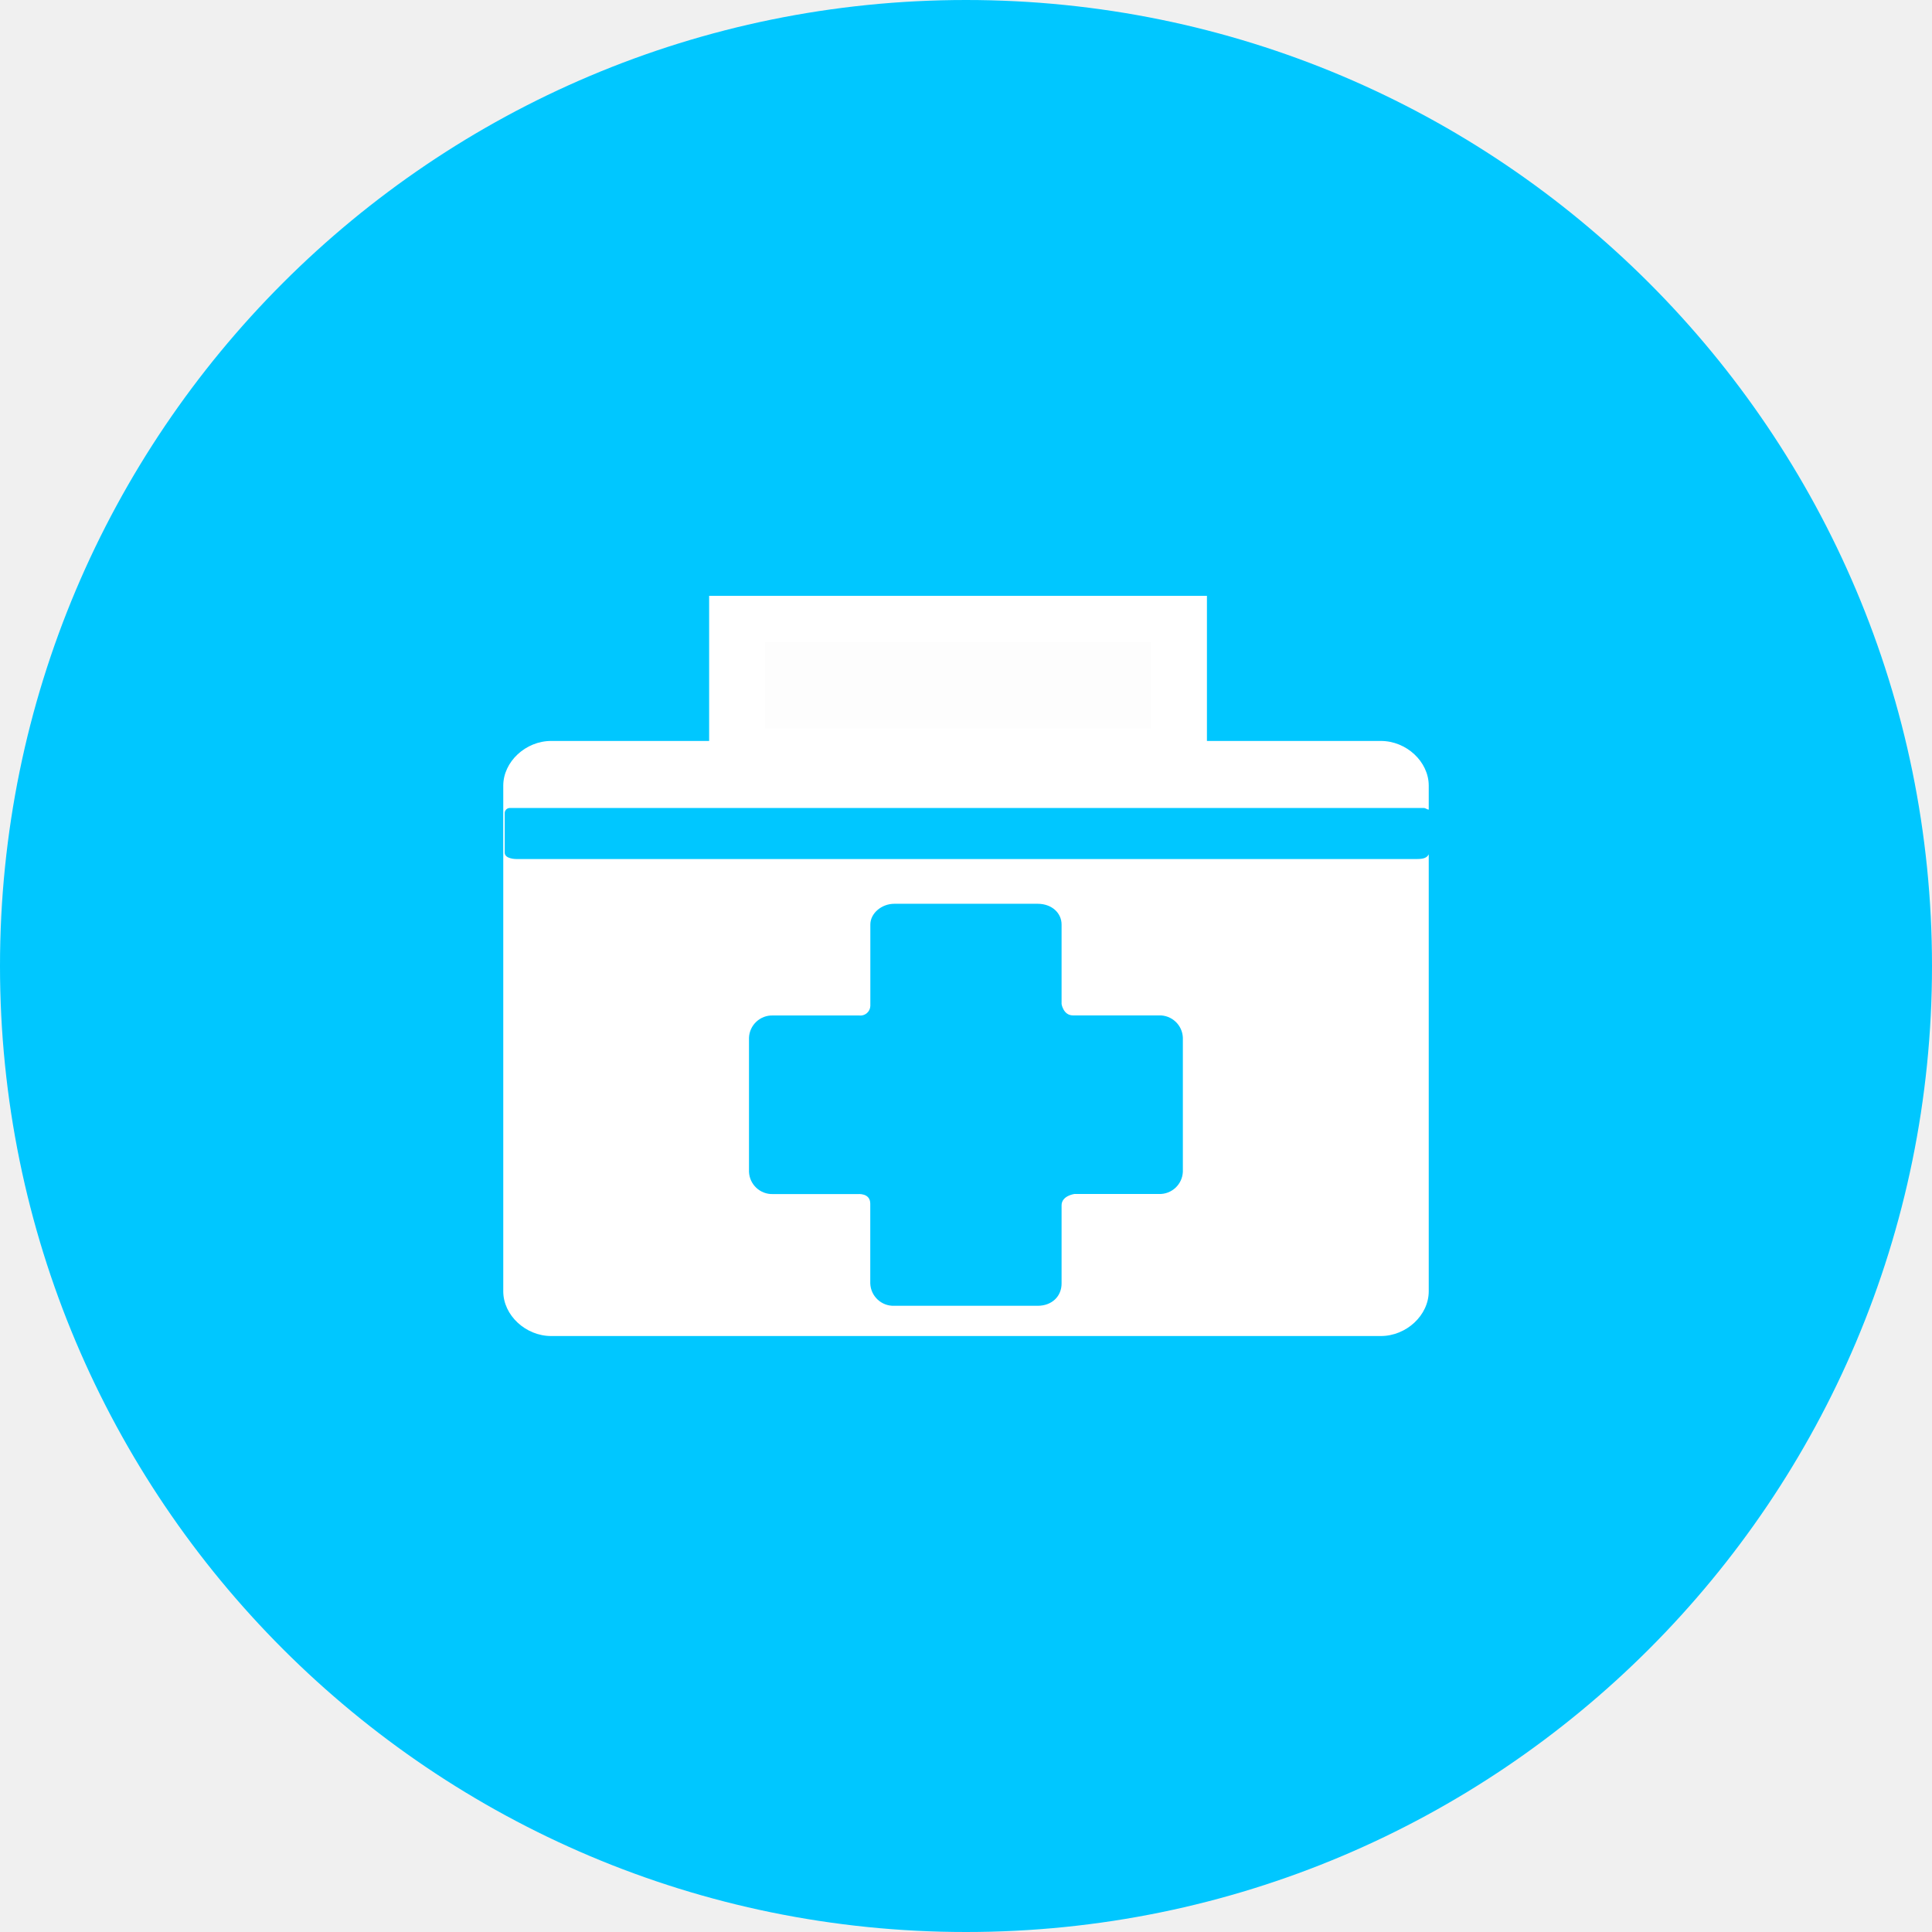
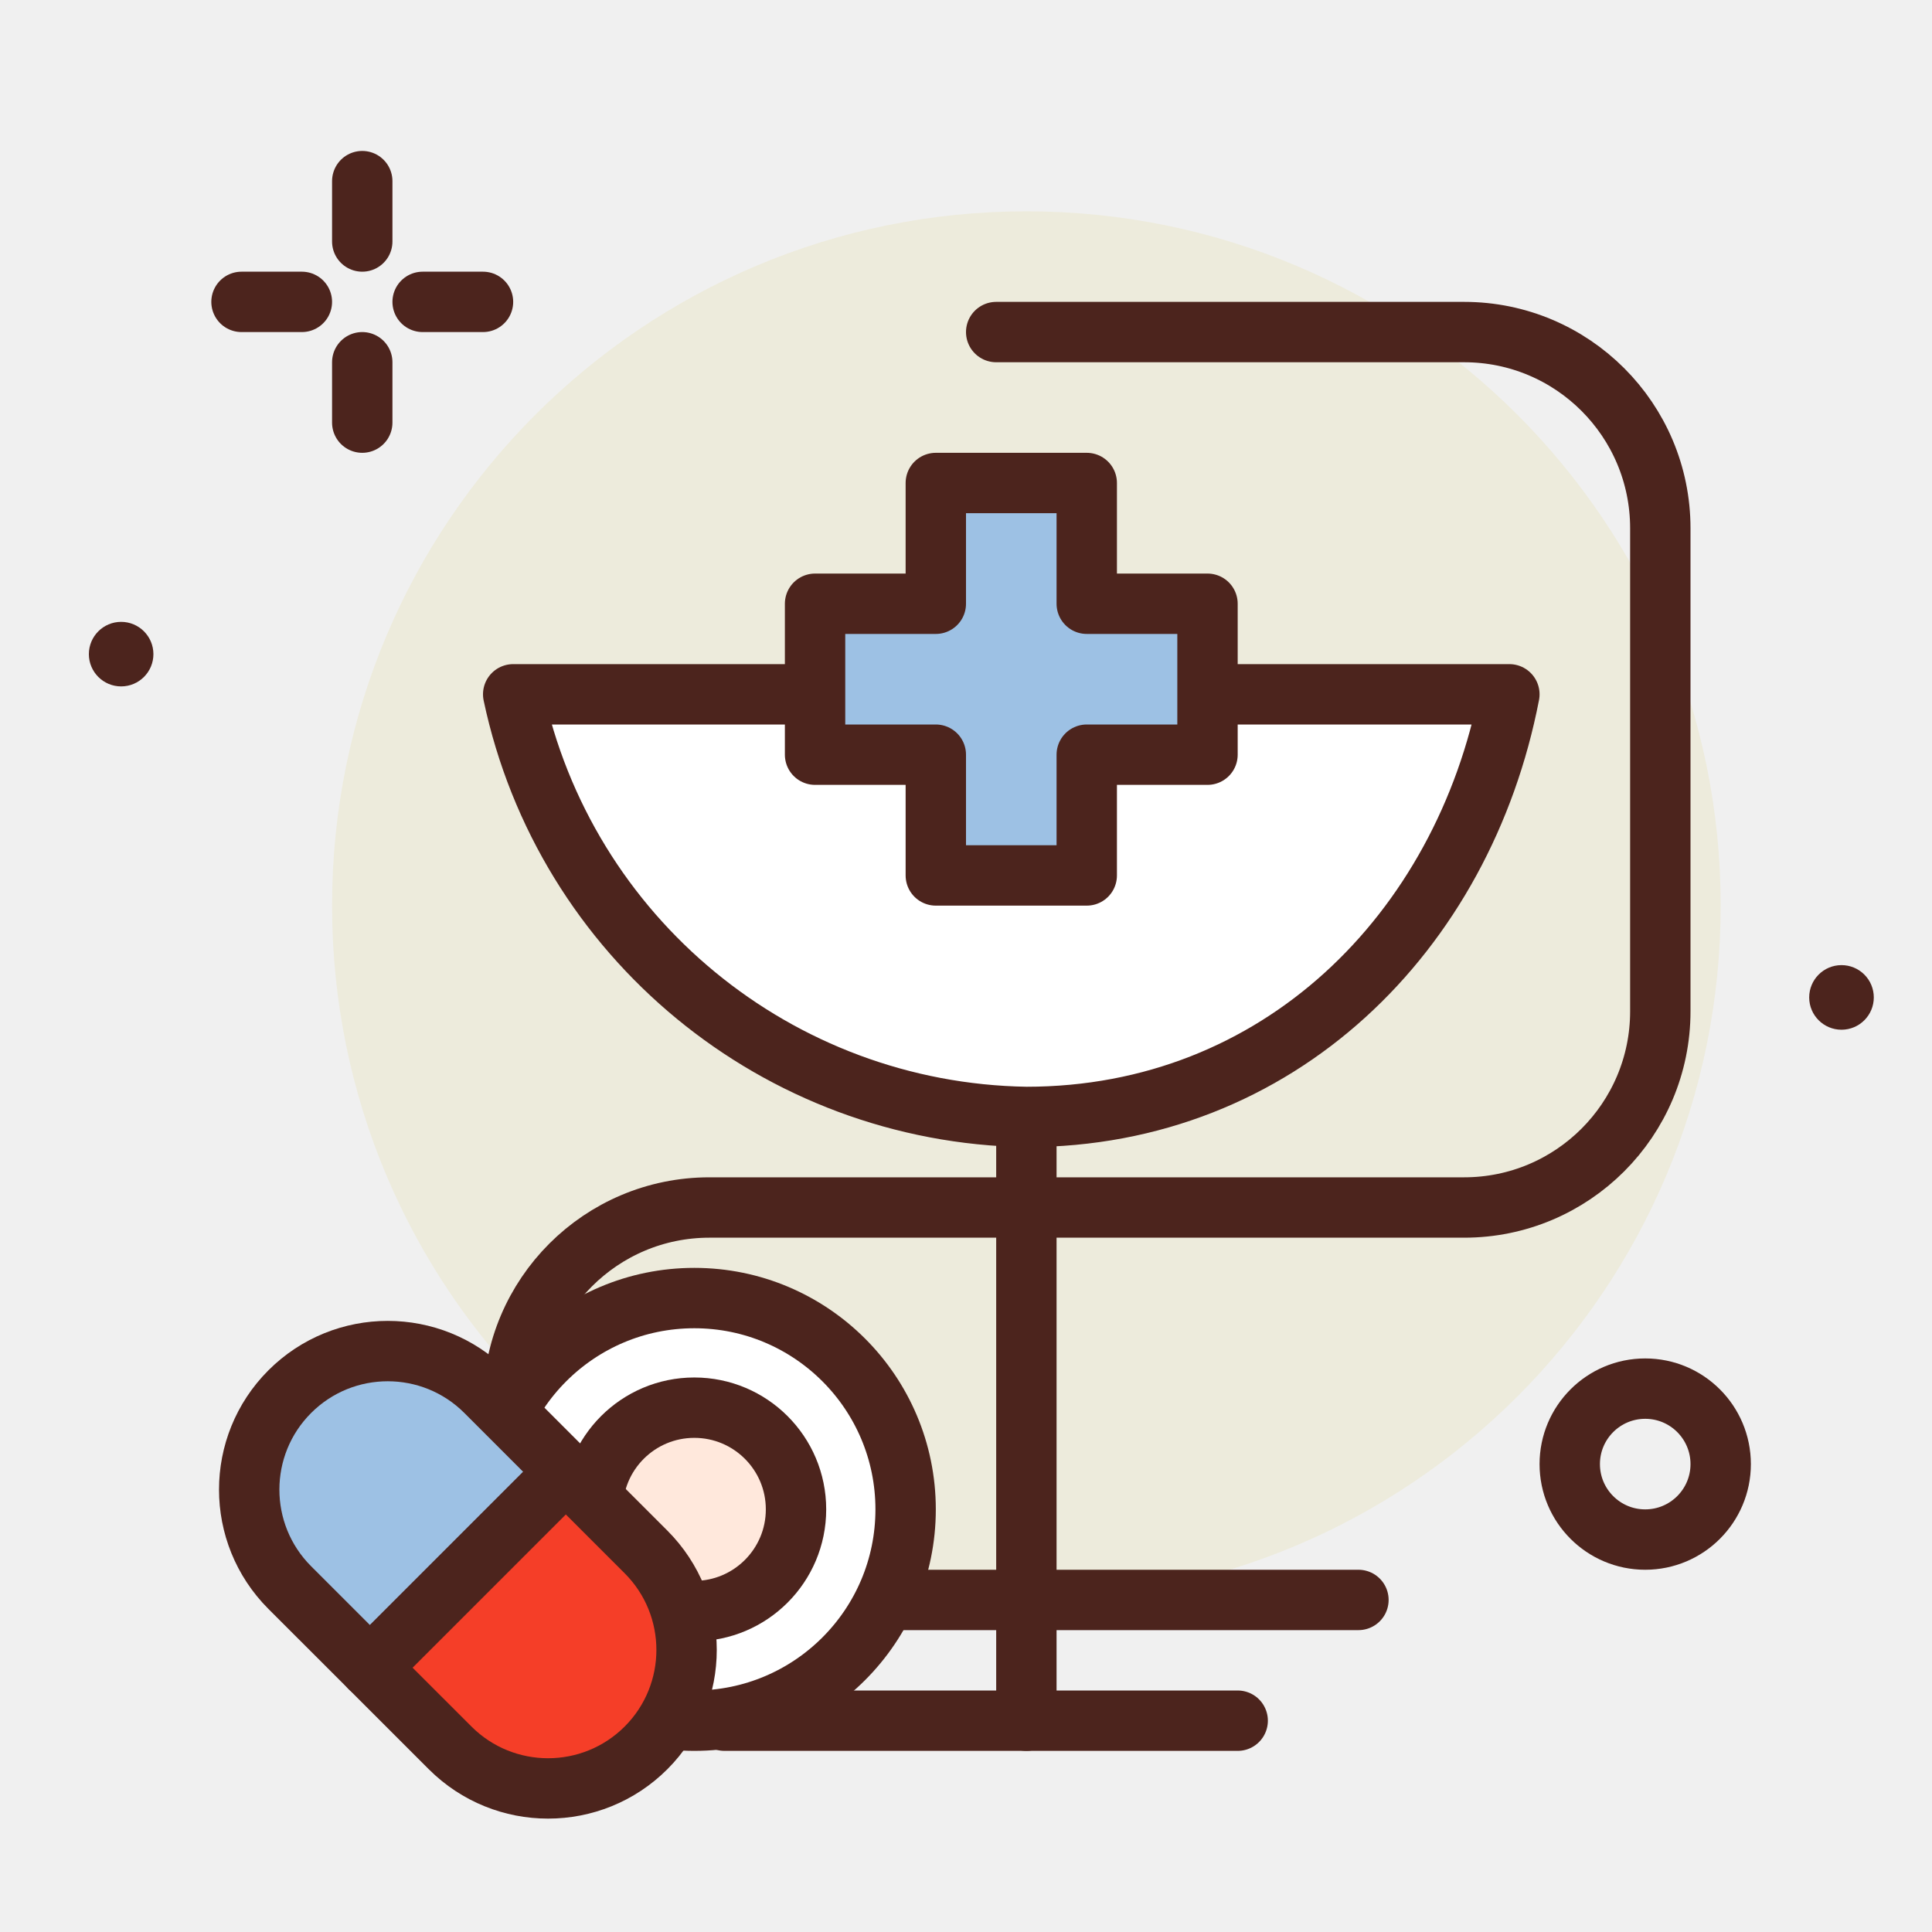
- <svg xmlns="http://www.w3.org/2000/svg" id="Layer_1" data-name="Layer 1" viewBox="0 0 512 512">
-   <path d="M0,256C0,114.61,114.61,0,256,0S512,114.63,512,256,397.38,512,256,512,0,397.39,0,256Z" fill="#00c7ff" />
-   <path d="M187.93,196.36H146.06c-6.76,0-12.69,5.51-12.69,11.85v134c0,6.34,5.93,11.85,12.69,11.85H365.94c6.77,0,12.69-5.51,12.69-11.85V226.4c-.42.85-1.27,1.25-3,1.25H136.75s-3,0-3-1.69V215.4a1.36,1.36,0,0,1,1.27-1.27H377.36c.42,0,.85.42,1.27.42v-6.34c0-6.35-5.91-11.85-12.69-11.85H319.85V157.9H187.93v38.46Z" fill="#fff" fill-rule="evenodd" />
-   <rect x="202.73" y="170.17" width="102.32" height="22.81" fill="#fdfdfd" />
-   <path d="M204.84,316.45h22.41s3.38-.41,3.38,2.54v21.15a6.15,6.15,0,0,0,6.35,5.91h38c3.82,0,6.35-2.54,6.35-5.91V319.42c0-2.54,3.38-3,3.38-3h22.41a6.15,6.15,0,0,0,6.35-5.91V275a6.15,6.15,0,0,0-6.35-5.91H284.33c-2.53,0-3-3-3-3V245c0-3-2.54-5.49-6.35-5.49H237c-3.38,0-6.35,2.54-6.35,5.49v21.57a2.64,2.64,0,0,1-3,2.54H204.84a6.15,6.15,0,0,0-6.35,5.91v35.51a6.15,6.15,0,0,0,6.35,5.91Z" fill="#00c7ff" fill-rule="evenodd" />
+ <svg xmlns="http://www.w3.org/2000/svg" viewBox="0 0 64 64">
+   <g id="pharmacy-drugs">
+     <circle cx="34" cy="30" r="23" style="fill:#edebdc" />
+     <path d="M33,11H48.5A6.5,6.5,0,0,1,55,17.5v16A6.5,6.5,0,0,1,48.5,40h-25A6.5,6.5,0,0,0,17,46.5h0A6.5,6.5,0,0,0,23.5,53H45" style="fill:none;stroke:#4c241d;stroke-linecap:round;stroke-linejoin:round;stroke-width:2px" />
+     <line style="fill:none;stroke:#4c241d;stroke-linecap:round;stroke-linejoin:round;stroke-width:2px" x1="12" x2="12" y1="6" y2="8" />
+     <line style="fill:none;stroke:#4c241d;stroke-linecap:round;stroke-linejoin:round;stroke-width:2px" x1="12" x2="12" y1="12" y2="14" />
+     <line style="fill:none;stroke:#4c241d;stroke-linecap:round;stroke-linejoin:round;stroke-width:2px" x1="8" x2="10" y1="10" y2="10" />
+     <line style="fill:none;stroke:#4c241d;stroke-linecap:round;stroke-linejoin:round;stroke-width:2px" x1="14" x2="16" y1="10" y2="10" />
+     <path d="M5.082,21.667A1.069,1.069,0,1,1,4.013,20.6,1.07,1.07,0,0,1,5.082,21.667Z" style="fill:#4c241d" />
+     <line style="fill:none;stroke:#4c241d;stroke-linecap:round;stroke-linejoin:round;stroke-width:2px" x1="41" x2="24" y1="57" y2="57" />
+     <line style="fill:none;stroke:#4c241d;stroke-linecap:round;stroke-linejoin:round;stroke-width:2px" x1="34" x2="34" y1="37" y2="57" />
+     <path d="M50,23c-1.527,7.9-7.659,14-16,14A17.665,17.665,0,0,1,17,23Z" style="fill:#fff;stroke:#4c241d;stroke-linecap:round;stroke-linejoin:round;stroke-width:2px" />
+     <circle cx="54.5" cy="48.5" r="2.5" style="fill:none;stroke:#4c241d;stroke-linecap:round;stroke-linejoin:round;stroke-width:2px" />
+     <path d="M62.072,33.04A1.07,1.07,0,1,1,61,31.971,1.069,1.069,0,0,1,62.072,33.04Z" style="fill:#4c241d" />
+     <polygon points="40 20 36 20 36 16 31 16 31 20 27 20 27 25 31 25 31 29 36 29 36 25 40 25 40 20" style="fill:#9dc1e4;stroke:#4c241d;stroke-linecap:round;stroke-linejoin:round;stroke-width:2px" />
+     <circle cx="23" cy="50" r="7" style="fill:#fff;stroke:#4c241d;stroke-linecap:round;stroke-linejoin:round;stroke-width:2px" />
+     <circle cx="23" cy="50" r="3.369" style="fill:#ffe8dc;stroke:#4c241d;stroke-linecap:round;stroke-linejoin:round;stroke-width:2px" />
+     <path d="M16.09,46.1a4.591,4.591,0,0,0-6.491,0h0a4.591,4.591,0,0,0,0,6.491l2.656,2.655,6.49-6.49Z" style="fill:#9dc1e4;stroke:#4c241d;stroke-linecap:round;stroke-linejoin:round;stroke-width:2px" />
+     <path d="M21.4,51.41l-2.656-2.655-6.49,6.49L14.91,57.9a4.591,4.591,0,0,0,6.491,0h0A4.591,4.591,0,0,0,21.4,51.41Z" style="fill:#f53e28;stroke:#4c241d;stroke-linecap:round;stroke-linejoin:round;stroke-width:2px" />
+   </g>
</svg>
